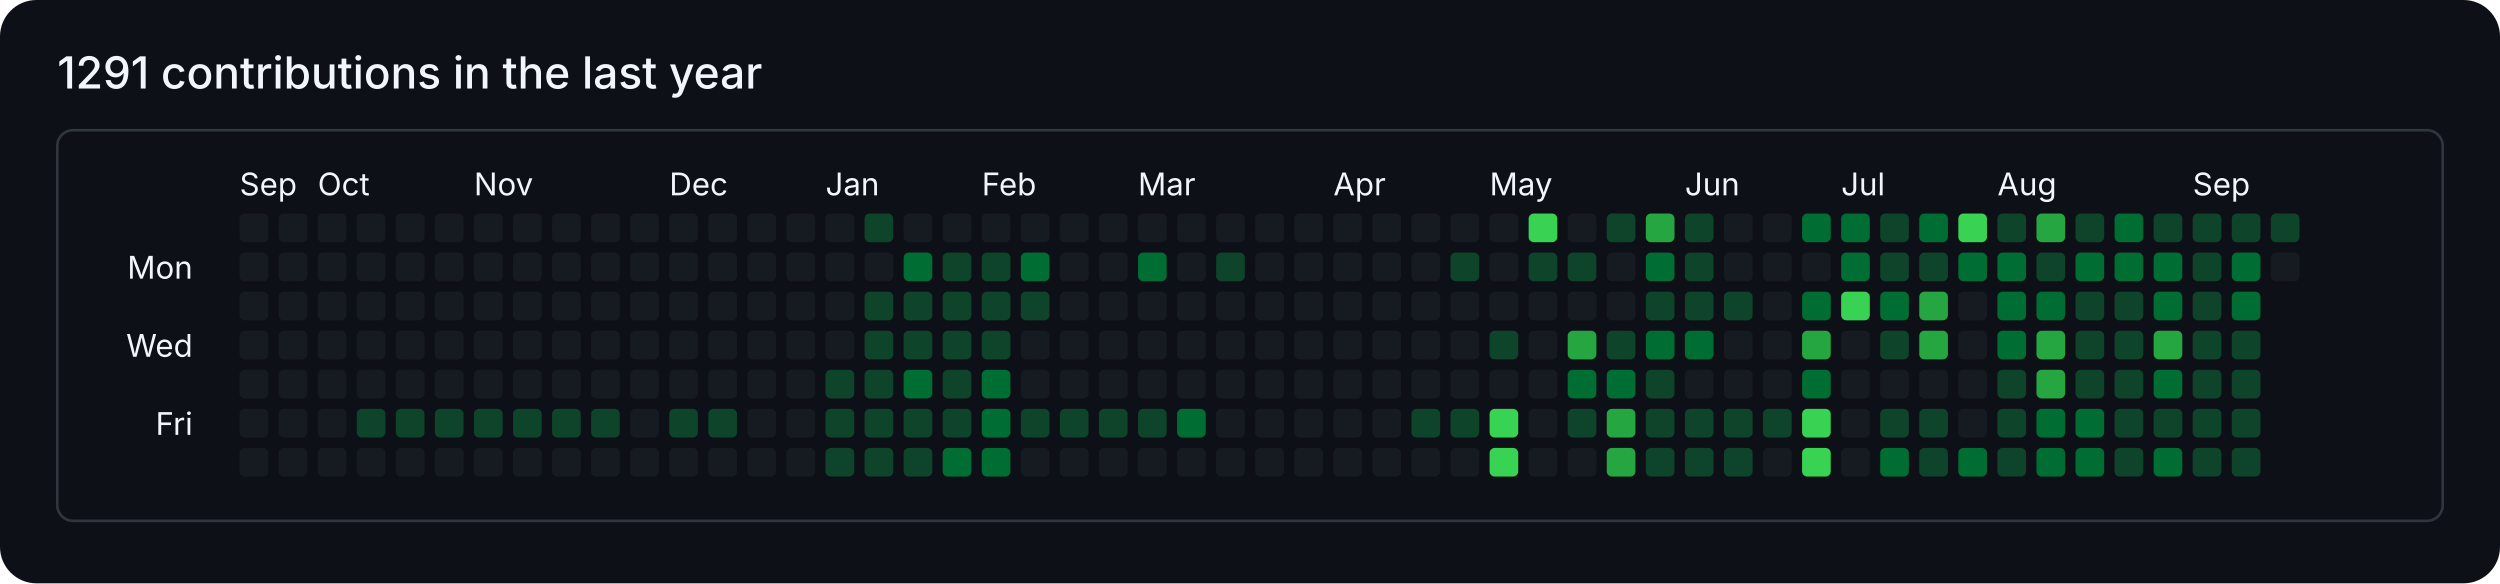
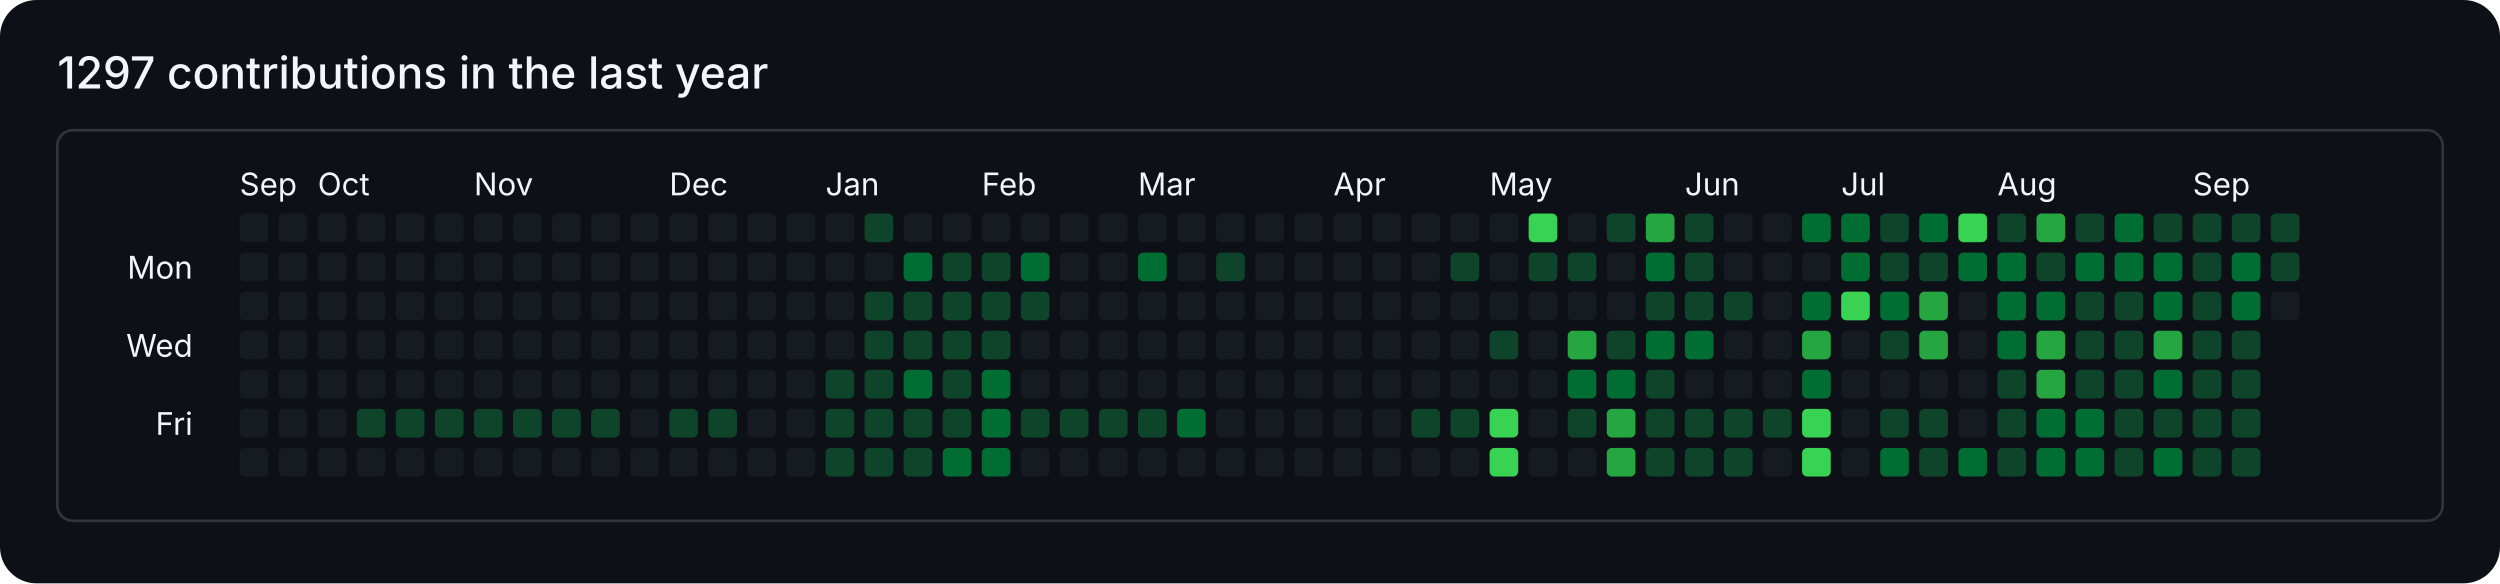
<svg xmlns="http://www.w3.org/2000/svg" width="1200" height="280" viewBox="0 0 960 224" fill="none" role="img" aria-label="AleksZyro GitHub contribution calendar">
  <style>
    .title { font: 500 17px -apple-system, BlinkMacSystemFont, 'Segoe UI', sans-serif; fill: #f0f6fc; }
    .month-label, .weekday-label, .legend, .hint { font: 400 12px -apple-system, BlinkMacSystemFont, 'Segoe UI', sans-serif; fill: #f0f6fc; }
    .hint, .legend-muted { fill: #8b949e; }
    .day-cell { shape-rendering: geometricPrecision; }
  </style>
  <rect width="960" height="224" rx="14" fill="#0d1117" />
-   <text x="22" y="34" class="title">1291 contributions in the last year</text>
+   <text x="22" y="34" class="title">1297 contributions in the last year</text>
  <rect x="22" y="50" width="916" height="150" rx="6" fill="none" stroke="#30363d" />
  <text x="92" y="75" class="month-label">Sep</text>
  <text x="122" y="75" class="month-label">Oct</text>
  <text x="182" y="75" class="month-label">Nov</text>
  <text x="257" y="75" class="month-label">Dec</text>
  <text x="317" y="75" class="month-label">Jan</text>
  <text x="377" y="75" class="month-label">Feb</text>
  <text x="437" y="75" class="month-label">Mar</text>
  <text x="512" y="75" class="month-label">Apr</text>
  <text x="572" y="75" class="month-label">May</text>
  <text x="647" y="75" class="month-label">Jun</text>
  <text x="707" y="75" class="month-label">Jul</text>
  <text x="767" y="75" class="month-label">Aug</text>
  <text x="842" y="75" class="month-label">Sep</text>
  <text x="74" y="107" class="weekday-label" text-anchor="end">Mon</text>
  <text x="74" y="137" class="weekday-label" text-anchor="end">Wed</text>
  <text x="74" y="167" class="weekday-label" text-anchor="end">Fri</text>
  <rect class="day-cell" x="92" y="82" width="11" height="11" rx="2" fill="#161b22" />
  <rect class="day-cell" x="92" y="97" width="11" height="11" rx="2" fill="#161b22" />
  <rect class="day-cell" x="92" y="112" width="11" height="11" rx="2" fill="#161b22" />
  <rect class="day-cell" x="92" y="127" width="11" height="11" rx="2" fill="#161b22" />
  <rect class="day-cell" x="92" y="142" width="11" height="11" rx="2" fill="#161b22" />
  <rect class="day-cell" x="92" y="157" width="11" height="11" rx="2" fill="#161b22" />
  <rect class="day-cell" x="92" y="172" width="11" height="11" rx="2" fill="#161b22" />
  <rect class="day-cell" x="107" y="82" width="11" height="11" rx="2" fill="#161b22" />
  <rect class="day-cell" x="107" y="97" width="11" height="11" rx="2" fill="#161b22" />
  <rect class="day-cell" x="107" y="112" width="11" height="11" rx="2" fill="#161b22" />
  <rect class="day-cell" x="107" y="127" width="11" height="11" rx="2" fill="#161b22" />
  <rect class="day-cell" x="107" y="142" width="11" height="11" rx="2" fill="#161b22" />
  <rect class="day-cell" x="107" y="157" width="11" height="11" rx="2" fill="#161b22" />
  <rect class="day-cell" x="107" y="172" width="11" height="11" rx="2" fill="#161b22" />
  <rect class="day-cell" x="122" y="82" width="11" height="11" rx="2" fill="#161b22" />
  <rect class="day-cell" x="122" y="97" width="11" height="11" rx="2" fill="#161b22" />
  <rect class="day-cell" x="122" y="112" width="11" height="11" rx="2" fill="#161b22" />
  <rect class="day-cell" x="122" y="127" width="11" height="11" rx="2" fill="#161b22" />
  <rect class="day-cell" x="122" y="142" width="11" height="11" rx="2" fill="#161b22" />
  <rect class="day-cell" x="122" y="157" width="11" height="11" rx="2" fill="#161b22" />
  <rect class="day-cell" x="122" y="172" width="11" height="11" rx="2" fill="#161b22" />
  <rect class="day-cell" x="137" y="82" width="11" height="11" rx="2" fill="#161b22" />
  <rect class="day-cell" x="137" y="97" width="11" height="11" rx="2" fill="#161b22" />
  <rect class="day-cell" x="137" y="112" width="11" height="11" rx="2" fill="#161b22" />
  <rect class="day-cell" x="137" y="127" width="11" height="11" rx="2" fill="#161b22" />
  <rect class="day-cell" x="137" y="142" width="11" height="11" rx="2" fill="#161b22" />
  <rect class="day-cell" x="137" y="157" width="11" height="11" rx="2" fill="#0e4429" />
  <rect class="day-cell" x="137" y="172" width="11" height="11" rx="2" fill="#161b22" />
  <rect class="day-cell" x="152" y="82" width="11" height="11" rx="2" fill="#161b22" />
  <rect class="day-cell" x="152" y="97" width="11" height="11" rx="2" fill="#161b22" />
  <rect class="day-cell" x="152" y="112" width="11" height="11" rx="2" fill="#161b22" />
  <rect class="day-cell" x="152" y="127" width="11" height="11" rx="2" fill="#161b22" />
  <rect class="day-cell" x="152" y="142" width="11" height="11" rx="2" fill="#161b22" />
  <rect class="day-cell" x="152" y="157" width="11" height="11" rx="2" fill="#0e4429" />
  <rect class="day-cell" x="152" y="172" width="11" height="11" rx="2" fill="#161b22" />
  <rect class="day-cell" x="167" y="82" width="11" height="11" rx="2" fill="#161b22" />
  <rect class="day-cell" x="167" y="97" width="11" height="11" rx="2" fill="#161b22" />
  <rect class="day-cell" x="167" y="112" width="11" height="11" rx="2" fill="#161b22" />
  <rect class="day-cell" x="167" y="127" width="11" height="11" rx="2" fill="#161b22" />
  <rect class="day-cell" x="167" y="142" width="11" height="11" rx="2" fill="#161b22" />
  <rect class="day-cell" x="167" y="157" width="11" height="11" rx="2" fill="#0e4429" />
  <rect class="day-cell" x="167" y="172" width="11" height="11" rx="2" fill="#161b22" />
  <rect class="day-cell" x="182" y="82" width="11" height="11" rx="2" fill="#161b22" />
  <rect class="day-cell" x="182" y="97" width="11" height="11" rx="2" fill="#161b22" />
  <rect class="day-cell" x="182" y="112" width="11" height="11" rx="2" fill="#161b22" />
  <rect class="day-cell" x="182" y="127" width="11" height="11" rx="2" fill="#161b22" />
  <rect class="day-cell" x="182" y="142" width="11" height="11" rx="2" fill="#161b22" />
  <rect class="day-cell" x="182" y="157" width="11" height="11" rx="2" fill="#0e4429" />
  <rect class="day-cell" x="182" y="172" width="11" height="11" rx="2" fill="#161b22" />
  <rect class="day-cell" x="197" y="82" width="11" height="11" rx="2" fill="#161b22" />
  <rect class="day-cell" x="197" y="97" width="11" height="11" rx="2" fill="#161b22" />
  <rect class="day-cell" x="197" y="112" width="11" height="11" rx="2" fill="#161b22" />
  <rect class="day-cell" x="197" y="127" width="11" height="11" rx="2" fill="#161b22" />
  <rect class="day-cell" x="197" y="142" width="11" height="11" rx="2" fill="#161b22" />
  <rect class="day-cell" x="197" y="157" width="11" height="11" rx="2" fill="#0e4429" />
  <rect class="day-cell" x="197" y="172" width="11" height="11" rx="2" fill="#161b22" />
  <rect class="day-cell" x="212" y="82" width="11" height="11" rx="2" fill="#161b22" />
  <rect class="day-cell" x="212" y="97" width="11" height="11" rx="2" fill="#161b22" />
  <rect class="day-cell" x="212" y="112" width="11" height="11" rx="2" fill="#161b22" />
  <rect class="day-cell" x="212" y="127" width="11" height="11" rx="2" fill="#161b22" />
  <rect class="day-cell" x="212" y="142" width="11" height="11" rx="2" fill="#161b22" />
  <rect class="day-cell" x="212" y="157" width="11" height="11" rx="2" fill="#0e4429" />
  <rect class="day-cell" x="212" y="172" width="11" height="11" rx="2" fill="#161b22" />
  <rect class="day-cell" x="227" y="82" width="11" height="11" rx="2" fill="#161b22" />
  <rect class="day-cell" x="227" y="97" width="11" height="11" rx="2" fill="#161b22" />
  <rect class="day-cell" x="227" y="112" width="11" height="11" rx="2" fill="#161b22" />
  <rect class="day-cell" x="227" y="127" width="11" height="11" rx="2" fill="#161b22" />
  <rect class="day-cell" x="227" y="142" width="11" height="11" rx="2" fill="#161b22" />
  <rect class="day-cell" x="227" y="157" width="11" height="11" rx="2" fill="#0e4429" />
  <rect class="day-cell" x="227" y="172" width="11" height="11" rx="2" fill="#161b22" />
  <rect class="day-cell" x="242" y="82" width="11" height="11" rx="2" fill="#161b22" />
  <rect class="day-cell" x="242" y="97" width="11" height="11" rx="2" fill="#161b22" />
  <rect class="day-cell" x="242" y="112" width="11" height="11" rx="2" fill="#161b22" />
  <rect class="day-cell" x="242" y="127" width="11" height="11" rx="2" fill="#161b22" />
  <rect class="day-cell" x="242" y="142" width="11" height="11" rx="2" fill="#161b22" />
  <rect class="day-cell" x="242" y="157" width="11" height="11" rx="2" fill="#161b22" />
  <rect class="day-cell" x="242" y="172" width="11" height="11" rx="2" fill="#161b22" />
  <rect class="day-cell" x="257" y="82" width="11" height="11" rx="2" fill="#161b22" />
  <rect class="day-cell" x="257" y="97" width="11" height="11" rx="2" fill="#161b22" />
  <rect class="day-cell" x="257" y="112" width="11" height="11" rx="2" fill="#161b22" />
  <rect class="day-cell" x="257" y="127" width="11" height="11" rx="2" fill="#161b22" />
  <rect class="day-cell" x="257" y="142" width="11" height="11" rx="2" fill="#161b22" />
  <rect class="day-cell" x="257" y="157" width="11" height="11" rx="2" fill="#0e4429" />
  <rect class="day-cell" x="257" y="172" width="11" height="11" rx="2" fill="#161b22" />
  <rect class="day-cell" x="272" y="82" width="11" height="11" rx="2" fill="#161b22" />
  <rect class="day-cell" x="272" y="97" width="11" height="11" rx="2" fill="#161b22" />
  <rect class="day-cell" x="272" y="112" width="11" height="11" rx="2" fill="#161b22" />
  <rect class="day-cell" x="272" y="127" width="11" height="11" rx="2" fill="#161b22" />
  <rect class="day-cell" x="272" y="142" width="11" height="11" rx="2" fill="#161b22" />
  <rect class="day-cell" x="272" y="157" width="11" height="11" rx="2" fill="#0e4429" />
  <rect class="day-cell" x="272" y="172" width="11" height="11" rx="2" fill="#161b22" />
  <rect class="day-cell" x="287" y="82" width="11" height="11" rx="2" fill="#161b22" />
  <rect class="day-cell" x="287" y="97" width="11" height="11" rx="2" fill="#161b22" />
  <rect class="day-cell" x="287" y="112" width="11" height="11" rx="2" fill="#161b22" />
  <rect class="day-cell" x="287" y="127" width="11" height="11" rx="2" fill="#161b22" />
  <rect class="day-cell" x="287" y="142" width="11" height="11" rx="2" fill="#161b22" />
  <rect class="day-cell" x="287" y="157" width="11" height="11" rx="2" fill="#161b22" />
  <rect class="day-cell" x="287" y="172" width="11" height="11" rx="2" fill="#161b22" />
  <rect class="day-cell" x="302" y="82" width="11" height="11" rx="2" fill="#161b22" />
  <rect class="day-cell" x="302" y="97" width="11" height="11" rx="2" fill="#161b22" />
  <rect class="day-cell" x="302" y="112" width="11" height="11" rx="2" fill="#161b22" />
  <rect class="day-cell" x="302" y="127" width="11" height="11" rx="2" fill="#161b22" />
  <rect class="day-cell" x="302" y="142" width="11" height="11" rx="2" fill="#161b22" />
  <rect class="day-cell" x="302" y="157" width="11" height="11" rx="2" fill="#161b22" />
  <rect class="day-cell" x="302" y="172" width="11" height="11" rx="2" fill="#161b22" />
  <rect class="day-cell" x="317" y="82" width="11" height="11" rx="2" fill="#161b22" />
  <rect class="day-cell" x="317" y="97" width="11" height="11" rx="2" fill="#161b22" />
  <rect class="day-cell" x="317" y="112" width="11" height="11" rx="2" fill="#161b22" />
  <rect class="day-cell" x="317" y="127" width="11" height="11" rx="2" fill="#161b22" />
  <rect class="day-cell" x="317" y="142" width="11" height="11" rx="2" fill="#0e4429" />
  <rect class="day-cell" x="317" y="157" width="11" height="11" rx="2" fill="#0e4429" />
  <rect class="day-cell" x="317" y="172" width="11" height="11" rx="2" fill="#0e4429" />
  <rect class="day-cell" x="332" y="82" width="11" height="11" rx="2" fill="#0e4429" />
  <rect class="day-cell" x="332" y="97" width="11" height="11" rx="2" fill="#161b22" />
  <rect class="day-cell" x="332" y="112" width="11" height="11" rx="2" fill="#0e4429" />
  <rect class="day-cell" x="332" y="127" width="11" height="11" rx="2" fill="#0e4429" />
  <rect class="day-cell" x="332" y="142" width="11" height="11" rx="2" fill="#0e4429" />
  <rect class="day-cell" x="332" y="157" width="11" height="11" rx="2" fill="#0e4429" />
  <rect class="day-cell" x="332" y="172" width="11" height="11" rx="2" fill="#0e4429" />
  <rect class="day-cell" x="347" y="82" width="11" height="11" rx="2" fill="#161b22" />
  <rect class="day-cell" x="347" y="97" width="11" height="11" rx="2" fill="#006d32" />
  <rect class="day-cell" x="347" y="112" width="11" height="11" rx="2" fill="#0e4429" />
  <rect class="day-cell" x="347" y="127" width="11" height="11" rx="2" fill="#0e4429" />
  <rect class="day-cell" x="347" y="142" width="11" height="11" rx="2" fill="#006d32" />
  <rect class="day-cell" x="347" y="157" width="11" height="11" rx="2" fill="#0e4429" />
  <rect class="day-cell" x="347" y="172" width="11" height="11" rx="2" fill="#0e4429" />
  <rect class="day-cell" x="362" y="82" width="11" height="11" rx="2" fill="#161b22" />
  <rect class="day-cell" x="362" y="97" width="11" height="11" rx="2" fill="#0e4429" />
  <rect class="day-cell" x="362" y="112" width="11" height="11" rx="2" fill="#0e4429" />
  <rect class="day-cell" x="362" y="127" width="11" height="11" rx="2" fill="#0e4429" />
  <rect class="day-cell" x="362" y="142" width="11" height="11" rx="2" fill="#0e4429" />
  <rect class="day-cell" x="362" y="157" width="11" height="11" rx="2" fill="#0e4429" />
  <rect class="day-cell" x="362" y="172" width="11" height="11" rx="2" fill="#006d32" />
  <rect class="day-cell" x="377" y="82" width="11" height="11" rx="2" fill="#161b22" />
  <rect class="day-cell" x="377" y="97" width="11" height="11" rx="2" fill="#0e4429" />
  <rect class="day-cell" x="377" y="112" width="11" height="11" rx="2" fill="#0e4429" />
  <rect class="day-cell" x="377" y="127" width="11" height="11" rx="2" fill="#0e4429" />
  <rect class="day-cell" x="377" y="142" width="11" height="11" rx="2" fill="#006d32" />
  <rect class="day-cell" x="377" y="157" width="11" height="11" rx="2" fill="#006d32" />
  <rect class="day-cell" x="377" y="172" width="11" height="11" rx="2" fill="#006d32" />
  <rect class="day-cell" x="392" y="82" width="11" height="11" rx="2" fill="#161b22" />
  <rect class="day-cell" x="392" y="97" width="11" height="11" rx="2" fill="#006d32" />
  <rect class="day-cell" x="392" y="112" width="11" height="11" rx="2" fill="#0e4429" />
  <rect class="day-cell" x="392" y="127" width="11" height="11" rx="2" fill="#161b22" />
  <rect class="day-cell" x="392" y="142" width="11" height="11" rx="2" fill="#161b22" />
  <rect class="day-cell" x="392" y="157" width="11" height="11" rx="2" fill="#0e4429" />
  <rect class="day-cell" x="392" y="172" width="11" height="11" rx="2" fill="#161b22" />
  <rect class="day-cell" x="407" y="82" width="11" height="11" rx="2" fill="#161b22" />
  <rect class="day-cell" x="407" y="97" width="11" height="11" rx="2" fill="#161b22" />
  <rect class="day-cell" x="407" y="112" width="11" height="11" rx="2" fill="#161b22" />
  <rect class="day-cell" x="407" y="127" width="11" height="11" rx="2" fill="#161b22" />
  <rect class="day-cell" x="407" y="142" width="11" height="11" rx="2" fill="#161b22" />
  <rect class="day-cell" x="407" y="157" width="11" height="11" rx="2" fill="#0e4429" />
  <rect class="day-cell" x="407" y="172" width="11" height="11" rx="2" fill="#161b22" />
  <rect class="day-cell" x="422" y="82" width="11" height="11" rx="2" fill="#161b22" />
  <rect class="day-cell" x="422" y="97" width="11" height="11" rx="2" fill="#161b22" />
  <rect class="day-cell" x="422" y="112" width="11" height="11" rx="2" fill="#161b22" />
  <rect class="day-cell" x="422" y="127" width="11" height="11" rx="2" fill="#161b22" />
  <rect class="day-cell" x="422" y="142" width="11" height="11" rx="2" fill="#161b22" />
  <rect class="day-cell" x="422" y="157" width="11" height="11" rx="2" fill="#0e4429" />
  <rect class="day-cell" x="422" y="172" width="11" height="11" rx="2" fill="#161b22" />
  <rect class="day-cell" x="437" y="82" width="11" height="11" rx="2" fill="#161b22" />
  <rect class="day-cell" x="437" y="97" width="11" height="11" rx="2" fill="#006d32" />
  <rect class="day-cell" x="437" y="112" width="11" height="11" rx="2" fill="#161b22" />
  <rect class="day-cell" x="437" y="127" width="11" height="11" rx="2" fill="#161b22" />
  <rect class="day-cell" x="437" y="142" width="11" height="11" rx="2" fill="#161b22" />
  <rect class="day-cell" x="437" y="157" width="11" height="11" rx="2" fill="#0e4429" />
  <rect class="day-cell" x="437" y="172" width="11" height="11" rx="2" fill="#161b22" />
  <rect class="day-cell" x="452" y="82" width="11" height="11" rx="2" fill="#161b22" />
  <rect class="day-cell" x="452" y="97" width="11" height="11" rx="2" fill="#161b22" />
  <rect class="day-cell" x="452" y="112" width="11" height="11" rx="2" fill="#161b22" />
  <rect class="day-cell" x="452" y="127" width="11" height="11" rx="2" fill="#161b22" />
  <rect class="day-cell" x="452" y="142" width="11" height="11" rx="2" fill="#161b22" />
  <rect class="day-cell" x="452" y="157" width="11" height="11" rx="2" fill="#006d32" />
  <rect class="day-cell" x="452" y="172" width="11" height="11" rx="2" fill="#161b22" />
  <rect class="day-cell" x="467" y="82" width="11" height="11" rx="2" fill="#161b22" />
  <rect class="day-cell" x="467" y="97" width="11" height="11" rx="2" fill="#0e4429" />
  <rect class="day-cell" x="467" y="112" width="11" height="11" rx="2" fill="#161b22" />
  <rect class="day-cell" x="467" y="127" width="11" height="11" rx="2" fill="#161b22" />
  <rect class="day-cell" x="467" y="142" width="11" height="11" rx="2" fill="#161b22" />
  <rect class="day-cell" x="467" y="157" width="11" height="11" rx="2" fill="#161b22" />
  <rect class="day-cell" x="467" y="172" width="11" height="11" rx="2" fill="#161b22" />
  <rect class="day-cell" x="482" y="82" width="11" height="11" rx="2" fill="#161b22" />
  <rect class="day-cell" x="482" y="97" width="11" height="11" rx="2" fill="#161b22" />
  <rect class="day-cell" x="482" y="112" width="11" height="11" rx="2" fill="#161b22" />
  <rect class="day-cell" x="482" y="127" width="11" height="11" rx="2" fill="#161b22" />
  <rect class="day-cell" x="482" y="142" width="11" height="11" rx="2" fill="#161b22" />
  <rect class="day-cell" x="482" y="157" width="11" height="11" rx="2" fill="#161b22" />
  <rect class="day-cell" x="482" y="172" width="11" height="11" rx="2" fill="#161b22" />
  <rect class="day-cell" x="497" y="82" width="11" height="11" rx="2" fill="#161b22" />
  <rect class="day-cell" x="497" y="97" width="11" height="11" rx="2" fill="#161b22" />
  <rect class="day-cell" x="497" y="112" width="11" height="11" rx="2" fill="#161b22" />
  <rect class="day-cell" x="497" y="127" width="11" height="11" rx="2" fill="#161b22" />
  <rect class="day-cell" x="497" y="142" width="11" height="11" rx="2" fill="#161b22" />
  <rect class="day-cell" x="497" y="157" width="11" height="11" rx="2" fill="#161b22" />
  <rect class="day-cell" x="497" y="172" width="11" height="11" rx="2" fill="#161b22" />
  <rect class="day-cell" x="512" y="82" width="11" height="11" rx="2" fill="#161b22" />
  <rect class="day-cell" x="512" y="97" width="11" height="11" rx="2" fill="#161b22" />
  <rect class="day-cell" x="512" y="112" width="11" height="11" rx="2" fill="#161b22" />
  <rect class="day-cell" x="512" y="127" width="11" height="11" rx="2" fill="#161b22" />
  <rect class="day-cell" x="512" y="142" width="11" height="11" rx="2" fill="#161b22" />
  <rect class="day-cell" x="512" y="157" width="11" height="11" rx="2" fill="#161b22" />
  <rect class="day-cell" x="512" y="172" width="11" height="11" rx="2" fill="#161b22" />
  <rect class="day-cell" x="527" y="82" width="11" height="11" rx="2" fill="#161b22" />
  <rect class="day-cell" x="527" y="97" width="11" height="11" rx="2" fill="#161b22" />
  <rect class="day-cell" x="527" y="112" width="11" height="11" rx="2" fill="#161b22" />
  <rect class="day-cell" x="527" y="127" width="11" height="11" rx="2" fill="#161b22" />
  <rect class="day-cell" x="527" y="142" width="11" height="11" rx="2" fill="#161b22" />
  <rect class="day-cell" x="527" y="157" width="11" height="11" rx="2" fill="#161b22" />
  <rect class="day-cell" x="527" y="172" width="11" height="11" rx="2" fill="#161b22" />
  <rect class="day-cell" x="542" y="82" width="11" height="11" rx="2" fill="#161b22" />
  <rect class="day-cell" x="542" y="97" width="11" height="11" rx="2" fill="#161b22" />
  <rect class="day-cell" x="542" y="112" width="11" height="11" rx="2" fill="#161b22" />
  <rect class="day-cell" x="542" y="127" width="11" height="11" rx="2" fill="#161b22" />
  <rect class="day-cell" x="542" y="142" width="11" height="11" rx="2" fill="#161b22" />
  <rect class="day-cell" x="542" y="157" width="11" height="11" rx="2" fill="#0e4429" />
  <rect class="day-cell" x="542" y="172" width="11" height="11" rx="2" fill="#161b22" />
  <rect class="day-cell" x="557" y="82" width="11" height="11" rx="2" fill="#161b22" />
  <rect class="day-cell" x="557" y="97" width="11" height="11" rx="2" fill="#0e4429" />
  <rect class="day-cell" x="557" y="112" width="11" height="11" rx="2" fill="#161b22" />
  <rect class="day-cell" x="557" y="127" width="11" height="11" rx="2" fill="#161b22" />
  <rect class="day-cell" x="557" y="142" width="11" height="11" rx="2" fill="#161b22" />
  <rect class="day-cell" x="557" y="157" width="11" height="11" rx="2" fill="#0e4429" />
  <rect class="day-cell" x="557" y="172" width="11" height="11" rx="2" fill="#161b22" />
  <rect class="day-cell" x="572" y="82" width="11" height="11" rx="2" fill="#161b22" />
  <rect class="day-cell" x="572" y="97" width="11" height="11" rx="2" fill="#161b22" />
  <rect class="day-cell" x="572" y="112" width="11" height="11" rx="2" fill="#161b22" />
  <rect class="day-cell" x="572" y="127" width="11" height="11" rx="2" fill="#0e4429" />
  <rect class="day-cell" x="572" y="142" width="11" height="11" rx="2" fill="#161b22" />
  <rect class="day-cell" x="572" y="157" width="11" height="11" rx="2" fill="#39d353" />
  <rect class="day-cell" x="572" y="172" width="11" height="11" rx="2" fill="#39d353" />
  <rect class="day-cell" x="587" y="82" width="11" height="11" rx="2" fill="#39d353" />
  <rect class="day-cell" x="587" y="97" width="11" height="11" rx="2" fill="#0e4429" />
  <rect class="day-cell" x="587" y="112" width="11" height="11" rx="2" fill="#161b22" />
  <rect class="day-cell" x="587" y="127" width="11" height="11" rx="2" fill="#161b22" />
  <rect class="day-cell" x="587" y="142" width="11" height="11" rx="2" fill="#161b22" />
  <rect class="day-cell" x="587" y="157" width="11" height="11" rx="2" fill="#161b22" />
  <rect class="day-cell" x="587" y="172" width="11" height="11" rx="2" fill="#161b22" />
  <rect class="day-cell" x="602" y="82" width="11" height="11" rx="2" fill="#161b22" />
  <rect class="day-cell" x="602" y="97" width="11" height="11" rx="2" fill="#0e4429" />
  <rect class="day-cell" x="602" y="112" width="11" height="11" rx="2" fill="#161b22" />
  <rect class="day-cell" x="602" y="127" width="11" height="11" rx="2" fill="#26a641" />
  <rect class="day-cell" x="602" y="142" width="11" height="11" rx="2" fill="#006d32" />
  <rect class="day-cell" x="602" y="157" width="11" height="11" rx="2" fill="#0e4429" />
  <rect class="day-cell" x="602" y="172" width="11" height="11" rx="2" fill="#161b22" />
  <rect class="day-cell" x="617" y="82" width="11" height="11" rx="2" fill="#0e4429" />
  <rect class="day-cell" x="617" y="97" width="11" height="11" rx="2" fill="#161b22" />
  <rect class="day-cell" x="617" y="112" width="11" height="11" rx="2" fill="#161b22" />
  <rect class="day-cell" x="617" y="127" width="11" height="11" rx="2" fill="#0e4429" />
  <rect class="day-cell" x="617" y="142" width="11" height="11" rx="2" fill="#006d32" />
  <rect class="day-cell" x="617" y="157" width="11" height="11" rx="2" fill="#26a641" />
  <rect class="day-cell" x="617" y="172" width="11" height="11" rx="2" fill="#26a641" />
  <rect class="day-cell" x="632" y="82" width="11" height="11" rx="2" fill="#26a641" />
  <rect class="day-cell" x="632" y="97" width="11" height="11" rx="2" fill="#006d32" />
  <rect class="day-cell" x="632" y="112" width="11" height="11" rx="2" fill="#0e4429" />
  <rect class="day-cell" x="632" y="127" width="11" height="11" rx="2" fill="#006d32" />
  <rect class="day-cell" x="632" y="142" width="11" height="11" rx="2" fill="#0e4429" />
  <rect class="day-cell" x="632" y="157" width="11" height="11" rx="2" fill="#0e4429" />
  <rect class="day-cell" x="632" y="172" width="11" height="11" rx="2" fill="#0e4429" />
  <rect class="day-cell" x="647" y="82" width="11" height="11" rx="2" fill="#0e4429" />
  <rect class="day-cell" x="647" y="97" width="11" height="11" rx="2" fill="#0e4429" />
  <rect class="day-cell" x="647" y="112" width="11" height="11" rx="2" fill="#0e4429" />
  <rect class="day-cell" x="647" y="127" width="11" height="11" rx="2" fill="#006d32" />
  <rect class="day-cell" x="647" y="142" width="11" height="11" rx="2" fill="#161b22" />
  <rect class="day-cell" x="647" y="157" width="11" height="11" rx="2" fill="#0e4429" />
  <rect class="day-cell" x="647" y="172" width="11" height="11" rx="2" fill="#0e4429" />
  <rect class="day-cell" x="662" y="82" width="11" height="11" rx="2" fill="#161b22" />
  <rect class="day-cell" x="662" y="97" width="11" height="11" rx="2" fill="#161b22" />
  <rect class="day-cell" x="662" y="112" width="11" height="11" rx="2" fill="#0e4429" />
  <rect class="day-cell" x="662" y="127" width="11" height="11" rx="2" fill="#161b22" />
  <rect class="day-cell" x="662" y="142" width="11" height="11" rx="2" fill="#161b22" />
  <rect class="day-cell" x="662" y="157" width="11" height="11" rx="2" fill="#0e4429" />
  <rect class="day-cell" x="662" y="172" width="11" height="11" rx="2" fill="#0e4429" />
  <rect class="day-cell" x="677" y="82" width="11" height="11" rx="2" fill="#161b22" />
  <rect class="day-cell" x="677" y="97" width="11" height="11" rx="2" fill="#161b22" />
  <rect class="day-cell" x="677" y="112" width="11" height="11" rx="2" fill="#161b22" />
  <rect class="day-cell" x="677" y="127" width="11" height="11" rx="2" fill="#161b22" />
  <rect class="day-cell" x="677" y="142" width="11" height="11" rx="2" fill="#161b22" />
  <rect class="day-cell" x="677" y="157" width="11" height="11" rx="2" fill="#0e4429" />
  <rect class="day-cell" x="677" y="172" width="11" height="11" rx="2" fill="#161b22" />
  <rect class="day-cell" x="692" y="82" width="11" height="11" rx="2" fill="#006d32" />
  <rect class="day-cell" x="692" y="97" width="11" height="11" rx="2" fill="#161b22" />
  <rect class="day-cell" x="692" y="112" width="11" height="11" rx="2" fill="#006d32" />
  <rect class="day-cell" x="692" y="127" width="11" height="11" rx="2" fill="#26a641" />
  <rect class="day-cell" x="692" y="142" width="11" height="11" rx="2" fill="#006d32" />
  <rect class="day-cell" x="692" y="157" width="11" height="11" rx="2" fill="#39d353" />
  <rect class="day-cell" x="692" y="172" width="11" height="11" rx="2" fill="#39d353" />
  <rect class="day-cell" x="707" y="82" width="11" height="11" rx="2" fill="#006d32" />
  <rect class="day-cell" x="707" y="97" width="11" height="11" rx="2" fill="#006d32" />
  <rect class="day-cell" x="707" y="112" width="11" height="11" rx="2" fill="#39d353" />
  <rect class="day-cell" x="707" y="127" width="11" height="11" rx="2" fill="#161b22" />
  <rect class="day-cell" x="707" y="142" width="11" height="11" rx="2" fill="#161b22" />
  <rect class="day-cell" x="707" y="157" width="11" height="11" rx="2" fill="#161b22" />
  <rect class="day-cell" x="707" y="172" width="11" height="11" rx="2" fill="#161b22" />
  <rect class="day-cell" x="722" y="82" width="11" height="11" rx="2" fill="#0e4429" />
  <rect class="day-cell" x="722" y="97" width="11" height="11" rx="2" fill="#0e4429" />
  <rect class="day-cell" x="722" y="112" width="11" height="11" rx="2" fill="#006d32" />
  <rect class="day-cell" x="722" y="127" width="11" height="11" rx="2" fill="#0e4429" />
  <rect class="day-cell" x="722" y="142" width="11" height="11" rx="2" fill="#161b22" />
  <rect class="day-cell" x="722" y="157" width="11" height="11" rx="2" fill="#0e4429" />
  <rect class="day-cell" x="722" y="172" width="11" height="11" rx="2" fill="#006d32" />
  <rect class="day-cell" x="737" y="82" width="11" height="11" rx="2" fill="#006d32" />
  <rect class="day-cell" x="737" y="97" width="11" height="11" rx="2" fill="#0e4429" />
  <rect class="day-cell" x="737" y="112" width="11" height="11" rx="2" fill="#26a641" />
  <rect class="day-cell" x="737" y="127" width="11" height="11" rx="2" fill="#26a641" />
  <rect class="day-cell" x="737" y="142" width="11" height="11" rx="2" fill="#161b22" />
  <rect class="day-cell" x="737" y="157" width="11" height="11" rx="2" fill="#0e4429" />
  <rect class="day-cell" x="737" y="172" width="11" height="11" rx="2" fill="#0e4429" />
  <rect class="day-cell" x="752" y="82" width="11" height="11" rx="2" fill="#39d353" />
  <rect class="day-cell" x="752" y="97" width="11" height="11" rx="2" fill="#006d32" />
  <rect class="day-cell" x="752" y="112" width="11" height="11" rx="2" fill="#161b22" />
  <rect class="day-cell" x="752" y="127" width="11" height="11" rx="2" fill="#161b22" />
  <rect class="day-cell" x="752" y="142" width="11" height="11" rx="2" fill="#161b22" />
  <rect class="day-cell" x="752" y="157" width="11" height="11" rx="2" fill="#161b22" />
  <rect class="day-cell" x="752" y="172" width="11" height="11" rx="2" fill="#006d32" />
  <rect class="day-cell" x="767" y="82" width="11" height="11" rx="2" fill="#0e4429" />
  <rect class="day-cell" x="767" y="97" width="11" height="11" rx="2" fill="#006d32" />
  <rect class="day-cell" x="767" y="112" width="11" height="11" rx="2" fill="#006d32" />
  <rect class="day-cell" x="767" y="127" width="11" height="11" rx="2" fill="#006d32" />
  <rect class="day-cell" x="767" y="142" width="11" height="11" rx="2" fill="#0e4429" />
  <rect class="day-cell" x="767" y="157" width="11" height="11" rx="2" fill="#0e4429" />
  <rect class="day-cell" x="767" y="172" width="11" height="11" rx="2" fill="#0e4429" />
  <rect class="day-cell" x="782" y="82" width="11" height="11" rx="2" fill="#26a641" />
  <rect class="day-cell" x="782" y="97" width="11" height="11" rx="2" fill="#0e4429" />
  <rect class="day-cell" x="782" y="112" width="11" height="11" rx="2" fill="#006d32" />
  <rect class="day-cell" x="782" y="127" width="11" height="11" rx="2" fill="#26a641" />
  <rect class="day-cell" x="782" y="142" width="11" height="11" rx="2" fill="#26a641" />
  <rect class="day-cell" x="782" y="157" width="11" height="11" rx="2" fill="#006d32" />
  <rect class="day-cell" x="782" y="172" width="11" height="11" rx="2" fill="#006d32" />
  <rect class="day-cell" x="797" y="82" width="11" height="11" rx="2" fill="#0e4429" />
  <rect class="day-cell" x="797" y="97" width="11" height="11" rx="2" fill="#006d32" />
  <rect class="day-cell" x="797" y="112" width="11" height="11" rx="2" fill="#0e4429" />
  <rect class="day-cell" x="797" y="127" width="11" height="11" rx="2" fill="#0e4429" />
  <rect class="day-cell" x="797" y="142" width="11" height="11" rx="2" fill="#0e4429" />
  <rect class="day-cell" x="797" y="157" width="11" height="11" rx="2" fill="#006d32" />
  <rect class="day-cell" x="797" y="172" width="11" height="11" rx="2" fill="#006d32" />
  <rect class="day-cell" x="812" y="82" width="11" height="11" rx="2" fill="#006d32" />
  <rect class="day-cell" x="812" y="97" width="11" height="11" rx="2" fill="#006d32" />
  <rect class="day-cell" x="812" y="112" width="11" height="11" rx="2" fill="#0e4429" />
  <rect class="day-cell" x="812" y="127" width="11" height="11" rx="2" fill="#0e4429" />
  <rect class="day-cell" x="812" y="142" width="11" height="11" rx="2" fill="#0e4429" />
  <rect class="day-cell" x="812" y="157" width="11" height="11" rx="2" fill="#0e4429" />
  <rect class="day-cell" x="812" y="172" width="11" height="11" rx="2" fill="#0e4429" />
  <rect class="day-cell" x="827" y="82" width="11" height="11" rx="2" fill="#0e4429" />
  <rect class="day-cell" x="827" y="97" width="11" height="11" rx="2" fill="#006d32" />
  <rect class="day-cell" x="827" y="112" width="11" height="11" rx="2" fill="#006d32" />
  <rect class="day-cell" x="827" y="127" width="11" height="11" rx="2" fill="#26a641" />
  <rect class="day-cell" x="827" y="142" width="11" height="11" rx="2" fill="#006d32" />
  <rect class="day-cell" x="827" y="157" width="11" height="11" rx="2" fill="#0e4429" />
  <rect class="day-cell" x="827" y="172" width="11" height="11" rx="2" fill="#006d32" />
  <rect class="day-cell" x="842" y="82" width="11" height="11" rx="2" fill="#0e4429" />
  <rect class="day-cell" x="842" y="97" width="11" height="11" rx="2" fill="#0e4429" />
  <rect class="day-cell" x="842" y="112" width="11" height="11" rx="2" fill="#0e4429" />
  <rect class="day-cell" x="842" y="127" width="11" height="11" rx="2" fill="#0e4429" />
  <rect class="day-cell" x="842" y="142" width="11" height="11" rx="2" fill="#0e4429" />
  <rect class="day-cell" x="842" y="157" width="11" height="11" rx="2" fill="#0e4429" />
  <rect class="day-cell" x="842" y="172" width="11" height="11" rx="2" fill="#0e4429" />
  <rect class="day-cell" x="857" y="82" width="11" height="11" rx="2" fill="#0e4429" />
  <rect class="day-cell" x="857" y="97" width="11" height="11" rx="2" fill="#006d32" />
  <rect class="day-cell" x="857" y="112" width="11" height="11" rx="2" fill="#006d32" />
  <rect class="day-cell" x="857" y="127" width="11" height="11" rx="2" fill="#0e4429" />
  <rect class="day-cell" x="857" y="142" width="11" height="11" rx="2" fill="#0e4429" />
  <rect class="day-cell" x="857" y="157" width="11" height="11" rx="2" fill="#0e4429" />
  <rect class="day-cell" x="857" y="172" width="11" height="11" rx="2" fill="#0e4429" />
  <rect class="day-cell" x="872" y="82" width="11" height="11" rx="2" fill="#0e4429" />
-   <rect class="day-cell" x="872" y="97" width="11" height="11" rx="2" fill="#161b22" />
+   <rect class="day-cell" x="872" y="97" width="11" height="11" rx="2" fill="#0e4429" />
+   <rect class="day-cell" x="872" y="112" width="11" height="11" rx="2" fill="#161b22" />
</svg>
